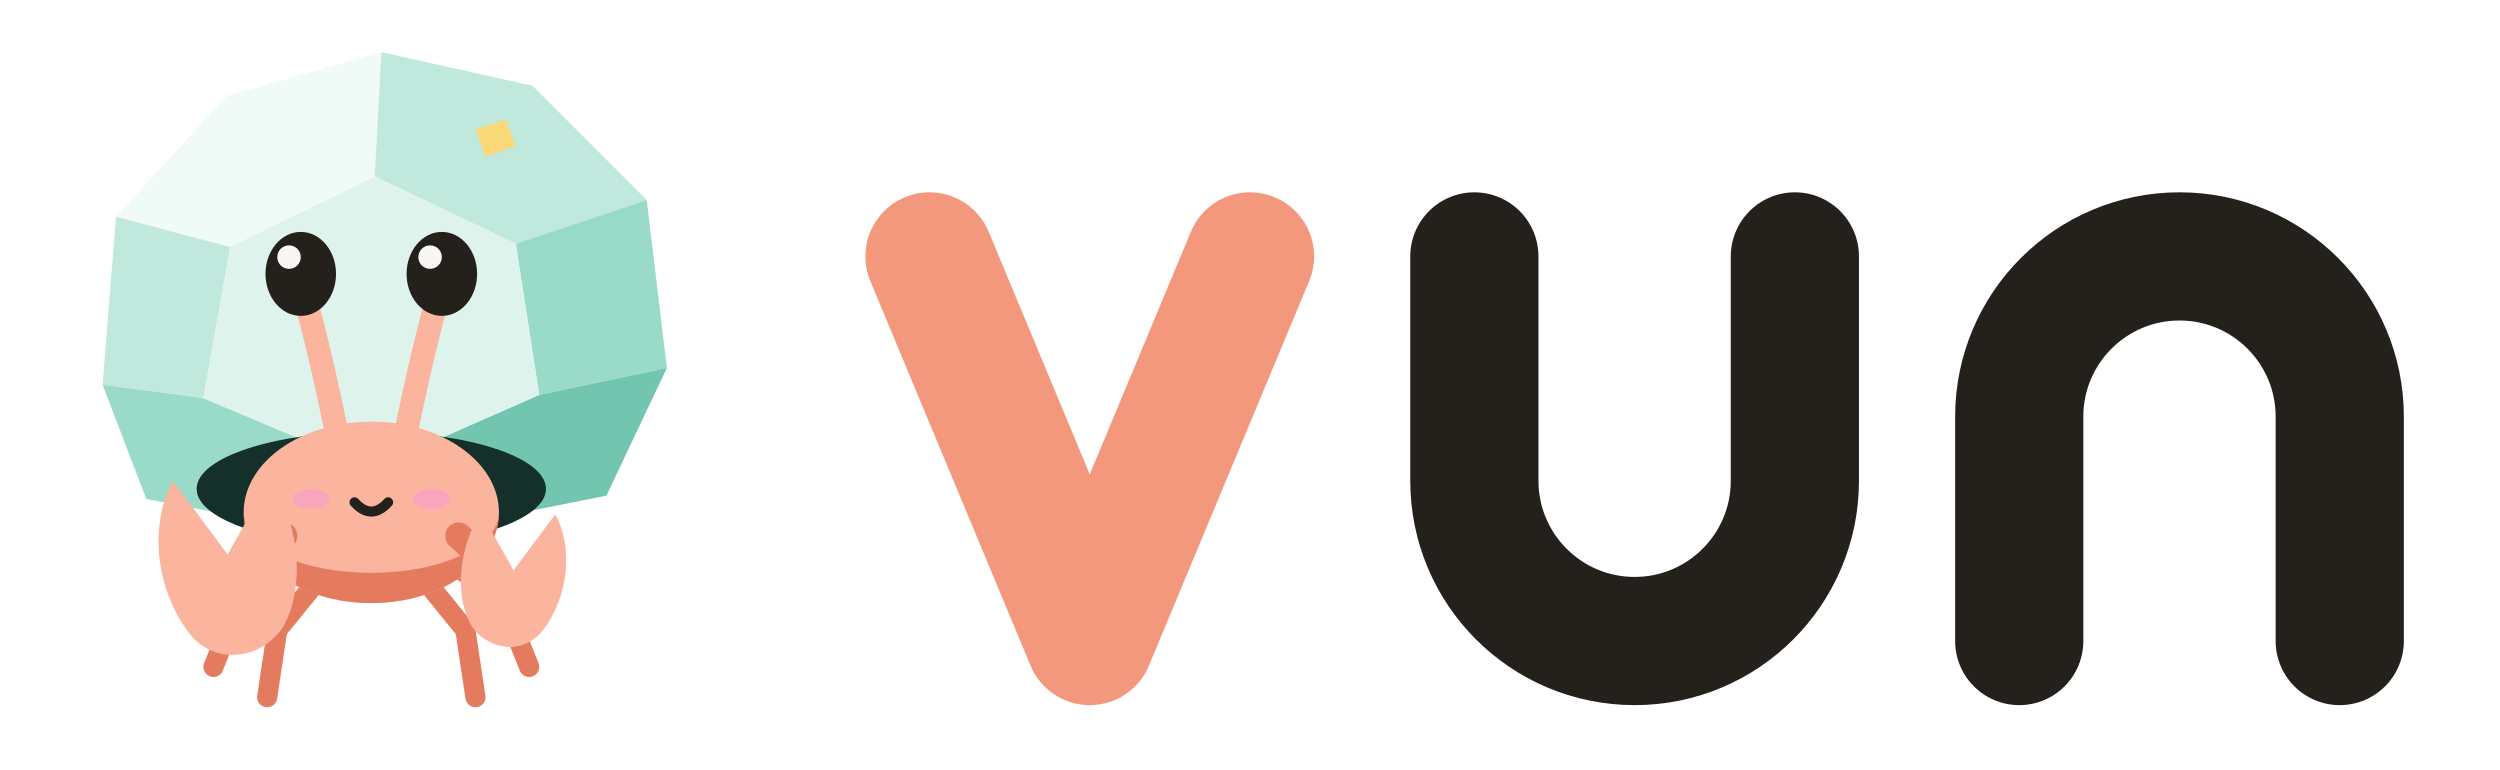
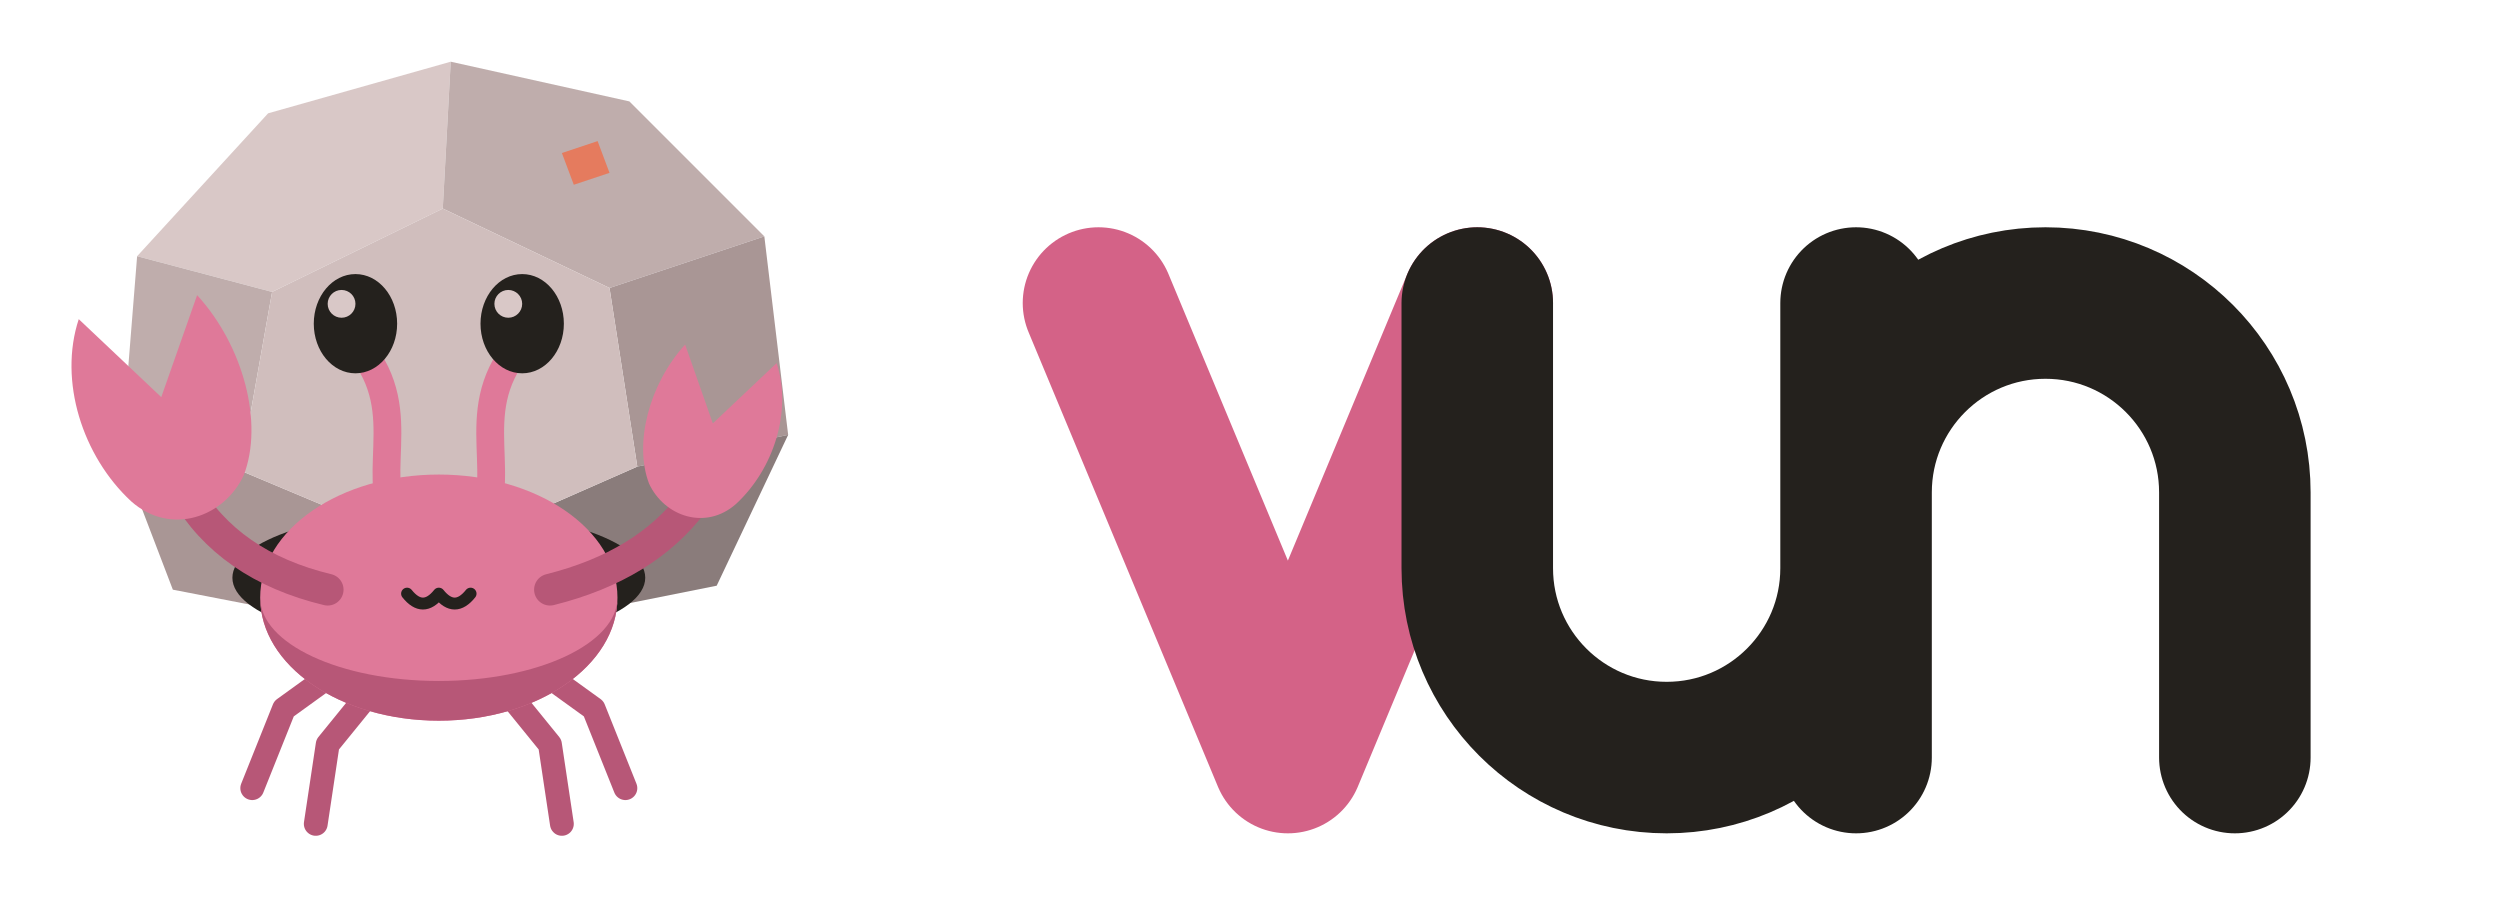
- <svg xmlns="http://www.w3.org/2000/svg" viewBox="0 0 780 240" width="780" height="240">
+ <svg xmlns="http://www.w3.org/2000/svg" viewBox="0 0 660 240" width="660" height="240">
  <g transform="translate(10,10) scale(0.524) translate(-54,-40)">
    <g>
      <g id="shell-stone">
-         <polygon points="104,150 170,78 262,52 258,126 172,168" fill="#F0FAF7" />
-         <polygon points="262,52 352,72 420,140 342,166 258,126" fill="#C0E8DC" />
-         <polygon points="96,250 104,150 172,168 156,258" fill="#C0E8DC" />
-         <polygon points="420,140 432,240 356,256 342,166" fill="#9ADAC8" />
-         <polygon points="432,240 396,316 256,344 256,300 356,256" fill="#72C5AF" />
-         <polygon points="256,344 122,318 96,250 156,258 256,300" fill="#9ADAC8" />
-         <polygon points="172,168 258,126 342,166 356,256 256,300 156,258" fill="#DDF3EC" />
-         <polygon points="318,98 336,92 342,108 324,114" fill="#FBD878" />
-         <ellipse cx="256" cy="312" rx="104" ry="34" fill="#15302B" />
+         <polygon points="104,150 170,78 262,52 258,126 172,168" fill="#D9C8C7" />
+         <polygon points="262,52 352,72 420,140 342,166 258,126" fill="#BFADAC" />
+         <polygon points="96,250 104,150 172,168 156,258" fill="#BFADAC" />
+         <polygon points="420,140 432,240 356,256 342,166" fill="#A99695" />
+         <polygon points="432,240 396,316 256,344 256,300 356,256" fill="#8A7C7B" />
+         <polygon points="256,344 122,318 96,250 156,258 256,300" fill="#A99695" />
+         <polygon points="172,168 258,126 342,166 356,256 256,300 156,258" fill="#D0BEBD" />
+         <polygon points="318,98 336,92 342,108 324,114" fill="#E57B5E" />
+         <ellipse cx="256" cy="312" rx="104" ry="34" fill="#24211D" />
      </g>
      <g id="legs-stand">
-         <g fill="none" stroke-width="12" stroke-linecap="round" stroke-linejoin="round" stroke="#E57B5E">
+         <g fill="none" stroke-width="12" stroke-linecap="round" stroke-linejoin="round" stroke="#B75777">
          <path d="M214,352 L178,378 L162,418" />
          <path d="M226,364 L200,396 L194,436" />
          <path d="M298,352 L334,378 L350,418" />
          <path d="M286,364 L312,396 L318,436" />
        </g>
      </g>
-       <g id="body-base">
-         <ellipse cx="256" cy="326" rx="76" ry="54" fill="#FBB49E" />
-         <path d="M180,326 A76,54 0 0 0 332,326 A76,36 0 0 1 180,326 Z" fill="#E57B5E" />
+       <g id="body-big">
+         <ellipse cx="256" cy="322" rx="90" ry="62" fill="#DF7999" />
+         <path d="M166,322 A90,62 0 0 0 346,322 A90,42 0 0 1 166,322 Z" fill="#B75777" />
      </g>
-       <g id="stalks-up">
-         <g fill="none" stroke-width="14" stroke-linecap="round" stroke="#FBB49E">
-           <path d="M238,292 Q228,240 216,196" />
-           <path d="M274,292 Q284,240 296,196" />
+       <g id="stalks-bent">
+         <g fill="none" stroke-width="14" stroke-linecap="round" stroke="#DF7999">
+           <path d="M238,292 C218,262 244,230 216,196" />
+           <path d="M274,292 C294,262 268,230 296,196" />
        </g>
      </g>
      <g id="eyes-open">
        <ellipse cx="214" cy="184" rx="21" ry="25" fill="#24211D" />
        <ellipse cx="298" cy="184" rx="21" ry="25" fill="#24211D" />
-         <circle cx="207" cy="174" r="7" fill="#F9F7F4" />
-         <circle cx="291" cy="174" r="7" fill="#F9F7F4" />
+         <circle cx="207" cy="174" r="7" fill="#D9C8C7" />
+         <circle cx="291" cy="174" r="7" fill="#D9C8C7" />
      </g>
-       <g id="cheeks-blush">
-         <ellipse cx="220" cy="318" rx="11" ry="6" fill="#F9A5BC" />
-         <ellipse cx="292" cy="318" rx="11" ry="6" fill="#F9A5BC" />
+       <g id="mouth-cat">
+         <path fill="none" stroke-width="6" stroke-linecap="round" stroke-linejoin="round" d="M240,320 Q248,330 256,320 Q264,330 272,320" stroke="#24211D" />
      </g>
-       <g id="mouth-smile">
-         <path fill="none" stroke-width="6" stroke-linecap="round" d="M246,320 Q256,331 266,320" stroke="#24211D" />
-       </g>
-       <g id="claws-rest">
-         <g fill="none" stroke-width="16" stroke-linecap="round" stroke="#E57B5E">
-           <path d="M204,340 Q186,354 178,368" />
-           <path d="M308,340 Q324,354 332,370" />
+       <g id="claws-raised">
+         <g fill="none" stroke-width="16" stroke-linecap="round" stroke="#B75777">
+           <path d="M200,318 Q150,306 128,268" />
+           <path d="M312,318 Q360,306 384,274" />
        </g>
-         <path transform="translate(174,374) rotate(-14) scale(1.05)" d="M-30,16 C-42,-12 -38,-48 -18,-70 L2,-22 L36,-58 C46,-28 40,8 22,26 C6,40 -20,38 -30,16 Z" fill="#FBB49E" />
-         <path transform="translate(338,378) rotate(14) scale(-0.8,0.8)" d="M-30,16 C-42,-12 -38,-48 -18,-70 L2,-22 L36,-58 C46,-28 40,8 22,26 C6,40 -20,38 -30,16 Z" fill="#FBB49E" />
+         <path transform="translate(124,244) rotate(-24) scale(1.1)" d="M-30,16 C-42,-12 -38,-48 -18,-70 L2,-22 L36,-58 C46,-28 40,8 22,26 C6,40 -20,38 -30,16 Z" fill="#DF7999" />
+         <path transform="translate(388,252) rotate(24) scale(-0.85,0.85)" d="M-30,16 C-42,-12 -38,-48 -18,-70 L2,-22 L36,-58 C46,-28 40,8 22,26 C6,40 -20,38 -30,16 Z" fill="#DF7999" />
      </g>
    </g>
  </g>
  <g transform="translate(250,40)">
    <g id="parts-wordmark">
      <g fill="none" stroke-width="40" stroke-linecap="round" stroke-linejoin="round">
-         <path d="M40,40 L90,160 L140,40" stroke="#F4987D" />
-         <path d="M210,40 V110 A50,50 0 0 0 310,110 V40" stroke="#24211D" />
-         <path d="M380,160 V90 A50,50 0 0 1 480,90 V160" stroke="#24211D" />
+         <path d="M40,40 L90,160 L140,40" stroke="#D46287" />
+         <path d="M140,40 V110 A50,50 0 0 0 240,110 V40 M240,40 V160 M240,90 A50,50 0 0 1 340,90 V160" stroke="#24211D" />
      </g>
    </g>
  </g>
</svg>
